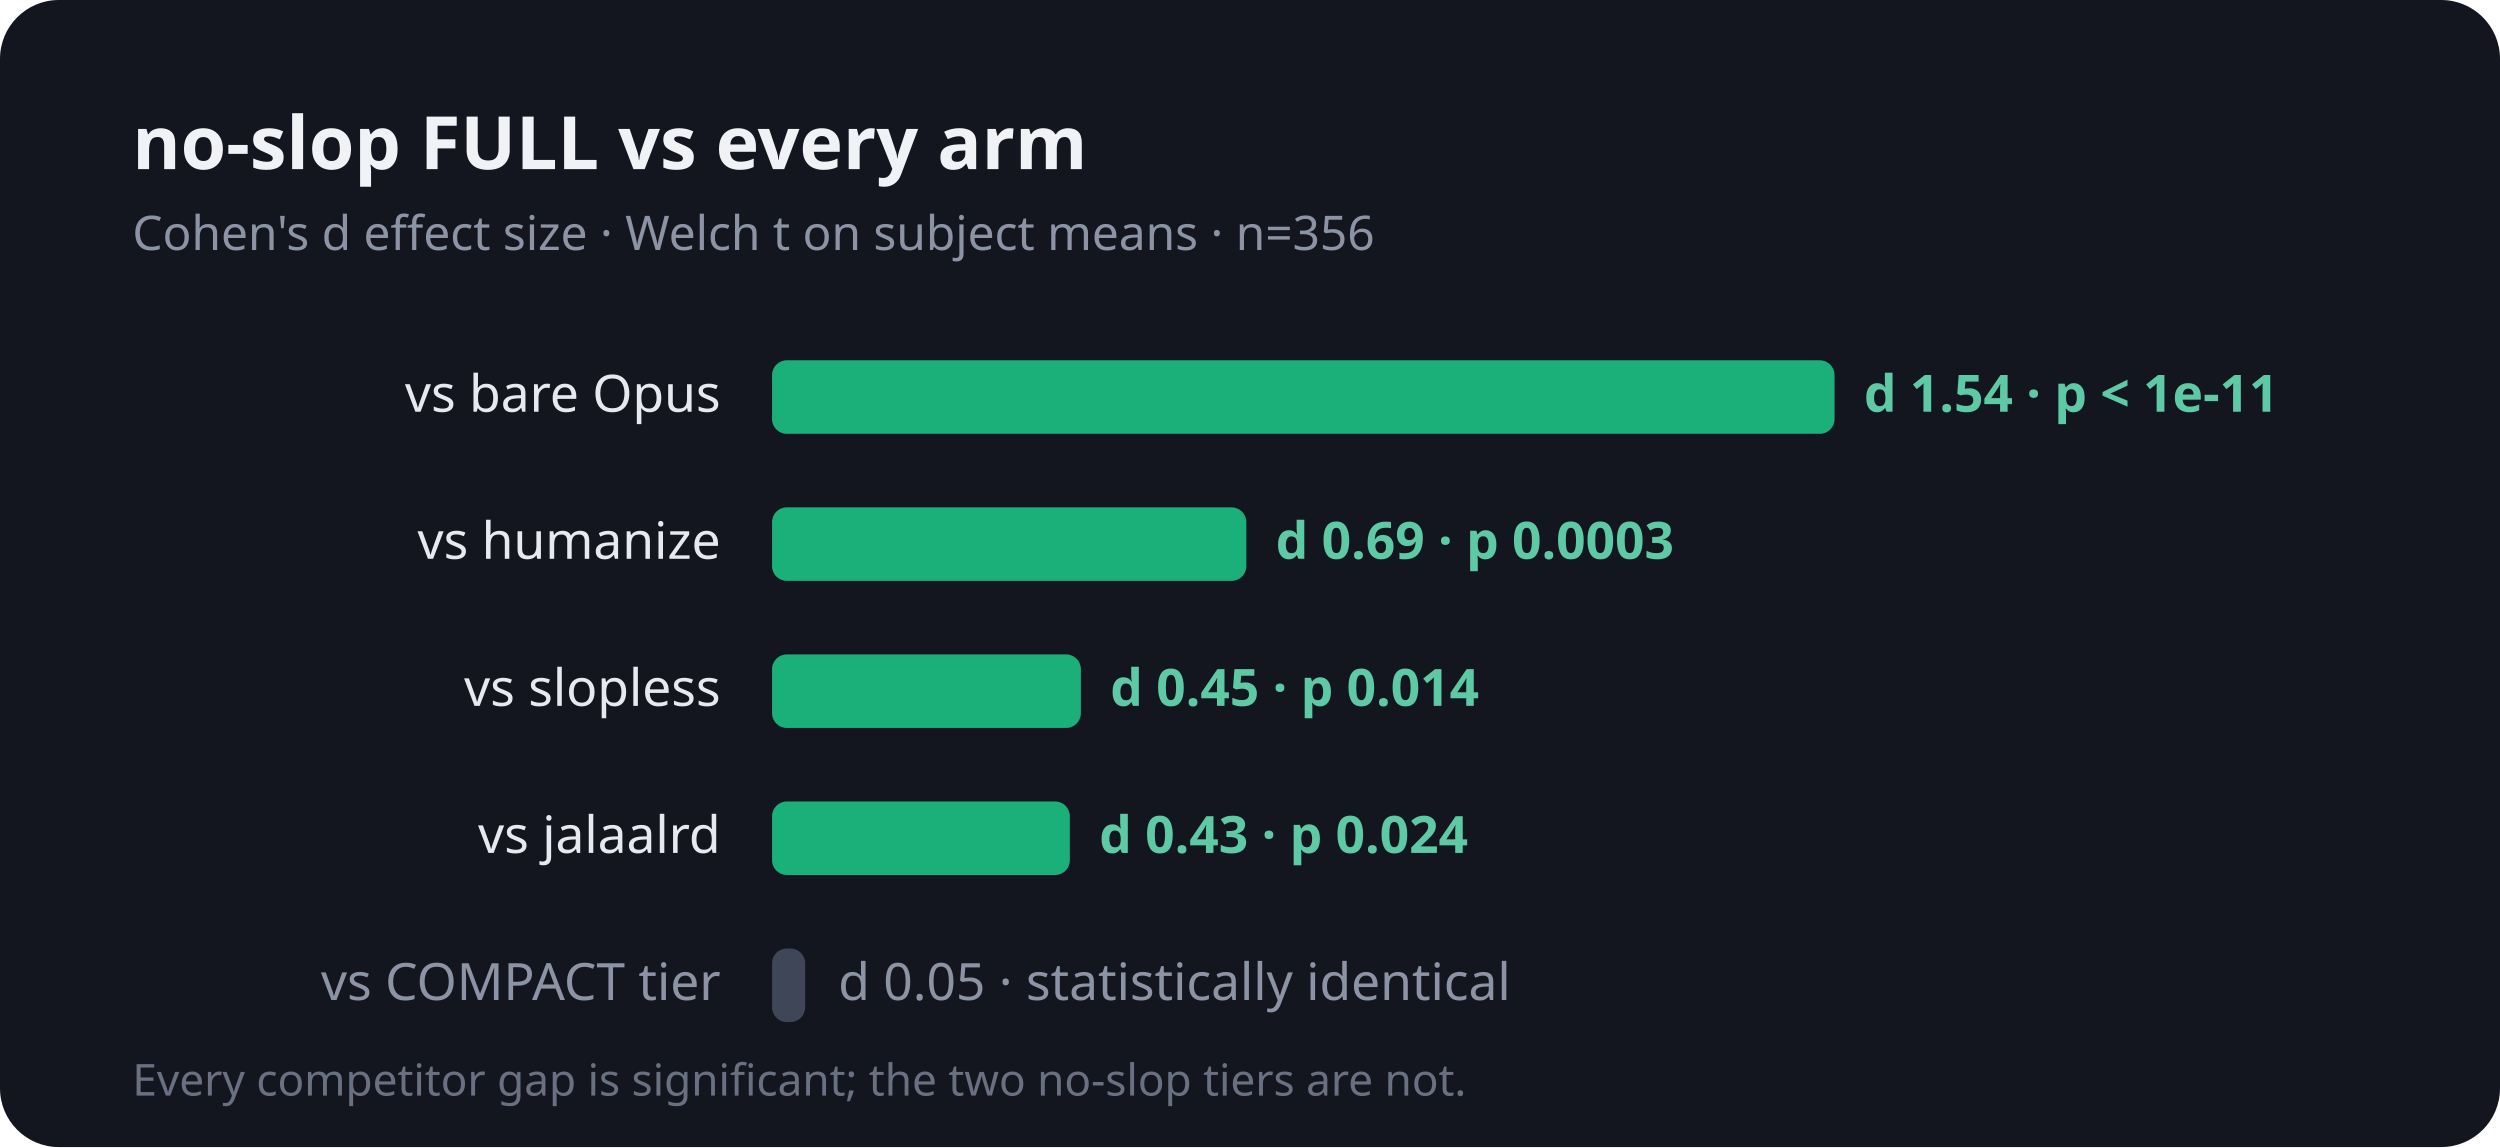
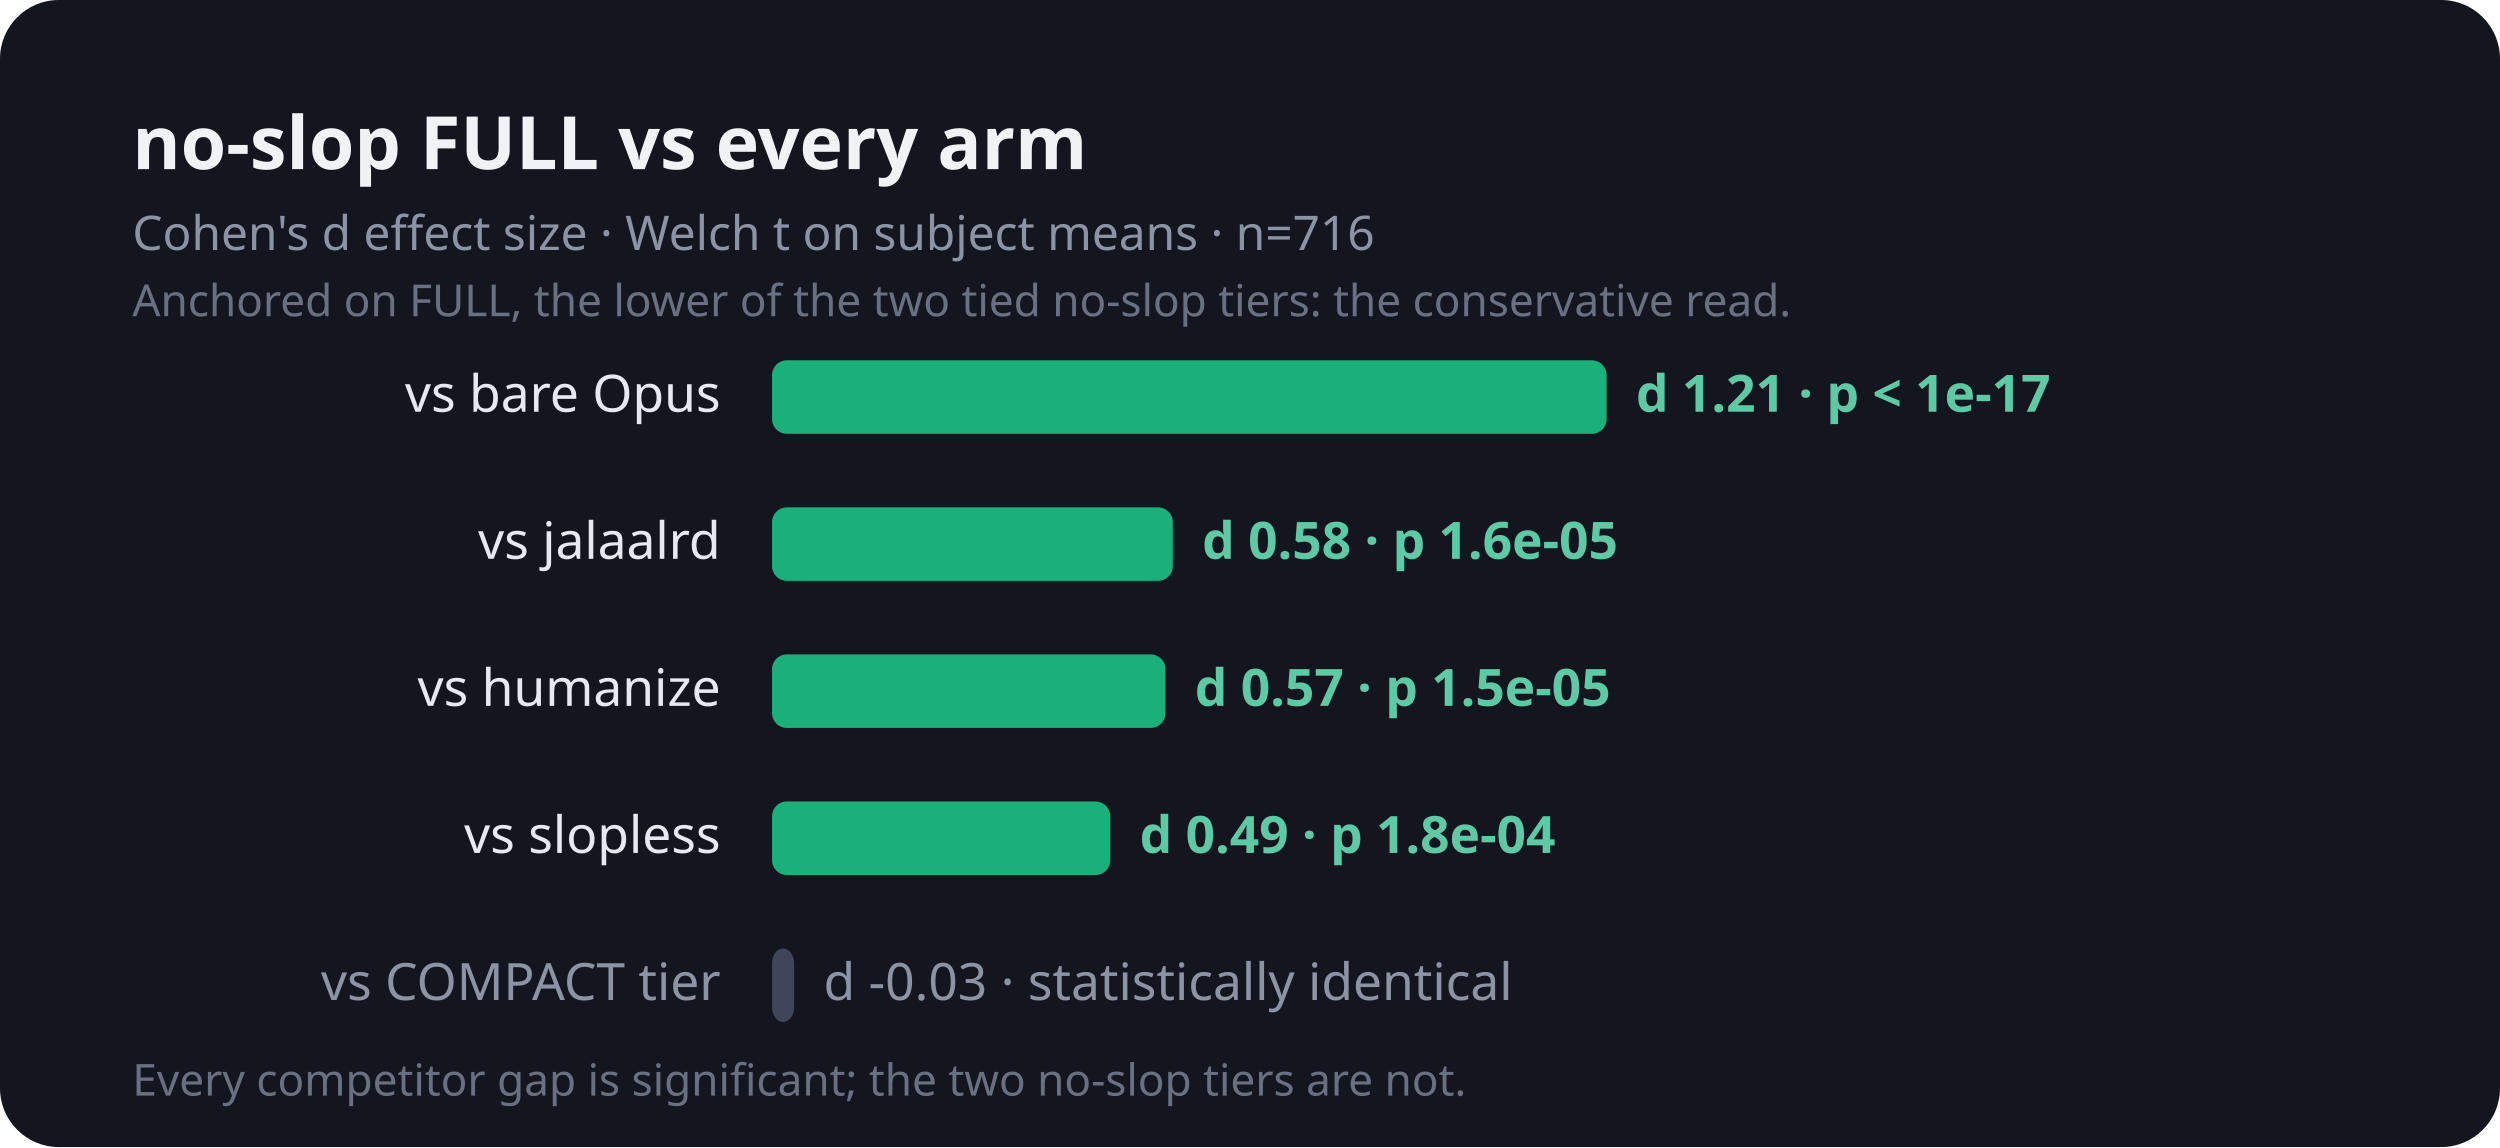
<svg xmlns="http://www.w3.org/2000/svg" width="100%" viewBox="0 0 680 312" role="img" font-family="'Segoe UI',system-ui,-apple-system,sans-serif">
  <rect x="0" y="0" width="680" height="312" rx="16" fill="#14161f" />
  <text x="36" y="46" fill="#f0f2f6" font-size="20" font-weight="600">no-slop FULL vs every arm</text>
-   <text x="36" y="68" fill="#8b93a4" font-size="13">Cohen's d effect size · Welch t on subject means · n=356</text>
+   <text x="36" y="68" fill="#8b93a4" font-size="13">Cohen's d effect size · Welch t on subject means · n=716</text>
+   <text x="36" y="86" fill="#697082" font-size="12">Anchored on FULL, the lower of the two tied no-slop tiers: the conservative read.</text>
  <g font-size="14">
    <text x="196" y="112" text-anchor="end" fill="#e6e9ef">vs bare Opus</text>
-     <rect x="210" y="98" width="289" height="20" rx="4" fill="#1baf7a">
-       <animate attributeName="width" values="0;0;289;289;0" keyTimes="0;0;0.16;0.9;1" dur="6.5s" repeatCount="indefinite" />
+     <rect x="210" y="98" width="227" height="20" rx="4" fill="#1baf7a">
+       <animate attributeName="width" values="0;0;227;227;0" keyTimes="0;0;0.16;0.9;1" dur="6.5s" repeatCount="indefinite" />
    </rect>
-     <text x="507" y="112" fill="#5dcaa5" font-weight="600">d 1.54 · p &lt; 1e-11
+     <text x="445" y="112" fill="#5dcaa5" font-weight="600">d 1.21 · p &lt; 1e-17
    <animate attributeName="opacity" values="0;0;1;1;0" keyTimes="0;0.12;0.18;0.9;1" dur="6.5s" repeatCount="indefinite" />
    </text>
-     <text x="196" y="152" text-anchor="end" fill="#e6e9ef">vs humanize</text>
-     <rect x="210" y="138" width="129" height="20" rx="4" fill="#1baf7a">
-       <animate attributeName="width" values="0;0;129;129;0" keyTimes="0;0.05;0.21;0.9;1" dur="6.5s" repeatCount="indefinite" />
+     <text x="196" y="152" text-anchor="end" fill="#e6e9ef">vs jalaalrd</text>
+     <rect x="210" y="138" width="109" height="20" rx="4" fill="#1baf7a">
+       <animate attributeName="width" values="0;0;109;109;0" keyTimes="0;0.05;0.21;0.9;1" dur="6.5s" repeatCount="indefinite" />
    </rect>
-     <text x="347" y="152" fill="#5dcaa5" font-weight="600">d 0.69 · p 0.0003
+     <text x="327" y="152" fill="#5dcaa5" font-weight="600">d 0.58 · p 1.6e-05
    <animate attributeName="opacity" values="0;0;1;1;0" keyTimes="0;0.17;0.23;0.9;1" dur="6.5s" repeatCount="indefinite" />
    </text>
-     <text x="196" y="192" text-anchor="end" fill="#e6e9ef">vs slopless</text>
-     <rect x="210" y="178" width="84" height="20" rx="4" fill="#1baf7a">
-       <animate attributeName="width" values="0;0;84;84;0" keyTimes="0;0.1;0.26;0.9;1" dur="6.5s" repeatCount="indefinite" />
+     <text x="196" y="192" text-anchor="end" fill="#e6e9ef">vs humanize</text>
+     <rect x="210" y="178" width="107" height="20" rx="4" fill="#1baf7a">
+       <animate attributeName="width" values="0;0;107;107;0" keyTimes="0;0.1;0.26;0.9;1" dur="6.5s" repeatCount="indefinite" />
    </rect>
-     <text x="302" y="192" fill="#5dcaa5" font-weight="600">d 0.45 · p 0.014
+     <text x="325" y="192" fill="#5dcaa5" font-weight="600">d 0.57 · p 1.5e-05
    <animate attributeName="opacity" values="0;0;1;1;0" keyTimes="0;0.22;0.28;0.9;1" dur="6.5s" repeatCount="indefinite" />
    </text>
-     <text x="196" y="232" text-anchor="end" fill="#e6e9ef">vs jalaalrd</text>
-     <rect x="210" y="218" width="81" height="20" rx="4" fill="#1baf7a">
-       <animate attributeName="width" values="0;0;81;81;0" keyTimes="0;0.15;0.31;0.9;1" dur="6.5s" repeatCount="indefinite" />
+     <text x="196" y="232" text-anchor="end" fill="#e6e9ef">vs slopless</text>
+     <rect x="210" y="218" width="92" height="20" rx="4" fill="#1baf7a">
+       <animate attributeName="width" values="0;0;92;92;0" keyTimes="0;0.15;0.31;0.9;1" dur="6.5s" repeatCount="indefinite" />
    </rect>
-     <text x="299" y="232" fill="#5dcaa5" font-weight="600">d 0.43 · p 0.024
+     <text x="310" y="232" fill="#5dcaa5" font-weight="600">d 0.49 · p 1.8e-04
    <animate attributeName="opacity" values="0;0;1;1;0" keyTimes="0;0.27;0.33;0.9;1" dur="6.5s" repeatCount="indefinite" />
    </text>
    <text x="196" y="272" text-anchor="end" fill="#8b93a4">vs COMPACT tier</text>
-     <rect x="210" y="258" width="9" height="20" rx="4" fill="#3f4657">
-       <animate attributeName="width" values="0;0;9;9;0" keyTimes="0;0.2;0.36;0.9;1" dur="6.5s" repeatCount="indefinite" />
+     <rect x="210" y="258" width="6" height="20" rx="4" fill="#3f4657">
+       <animate attributeName="width" values="0;0;6;6;0" keyTimes="0;0.2;0.36;0.9;1" dur="6.5s" repeatCount="indefinite" />
    </rect>
-     <text x="228" y="272" fill="#8b93a4">d 0.05 · statistically identical
+     <text x="224" y="272" fill="#8b93a4">d -0.03 · statistically identical
    <animate attributeName="opacity" values="0;0;1;1;0" keyTimes="0;0.32;0.38;0.9;1" dur="6.5s" repeatCount="indefinite" />
    </text>
  </g>
  <text x="36" y="298" fill="#697082" font-size="12">Every competitor gap is significant; the two no-slop tiers are not.</text>
</svg>
